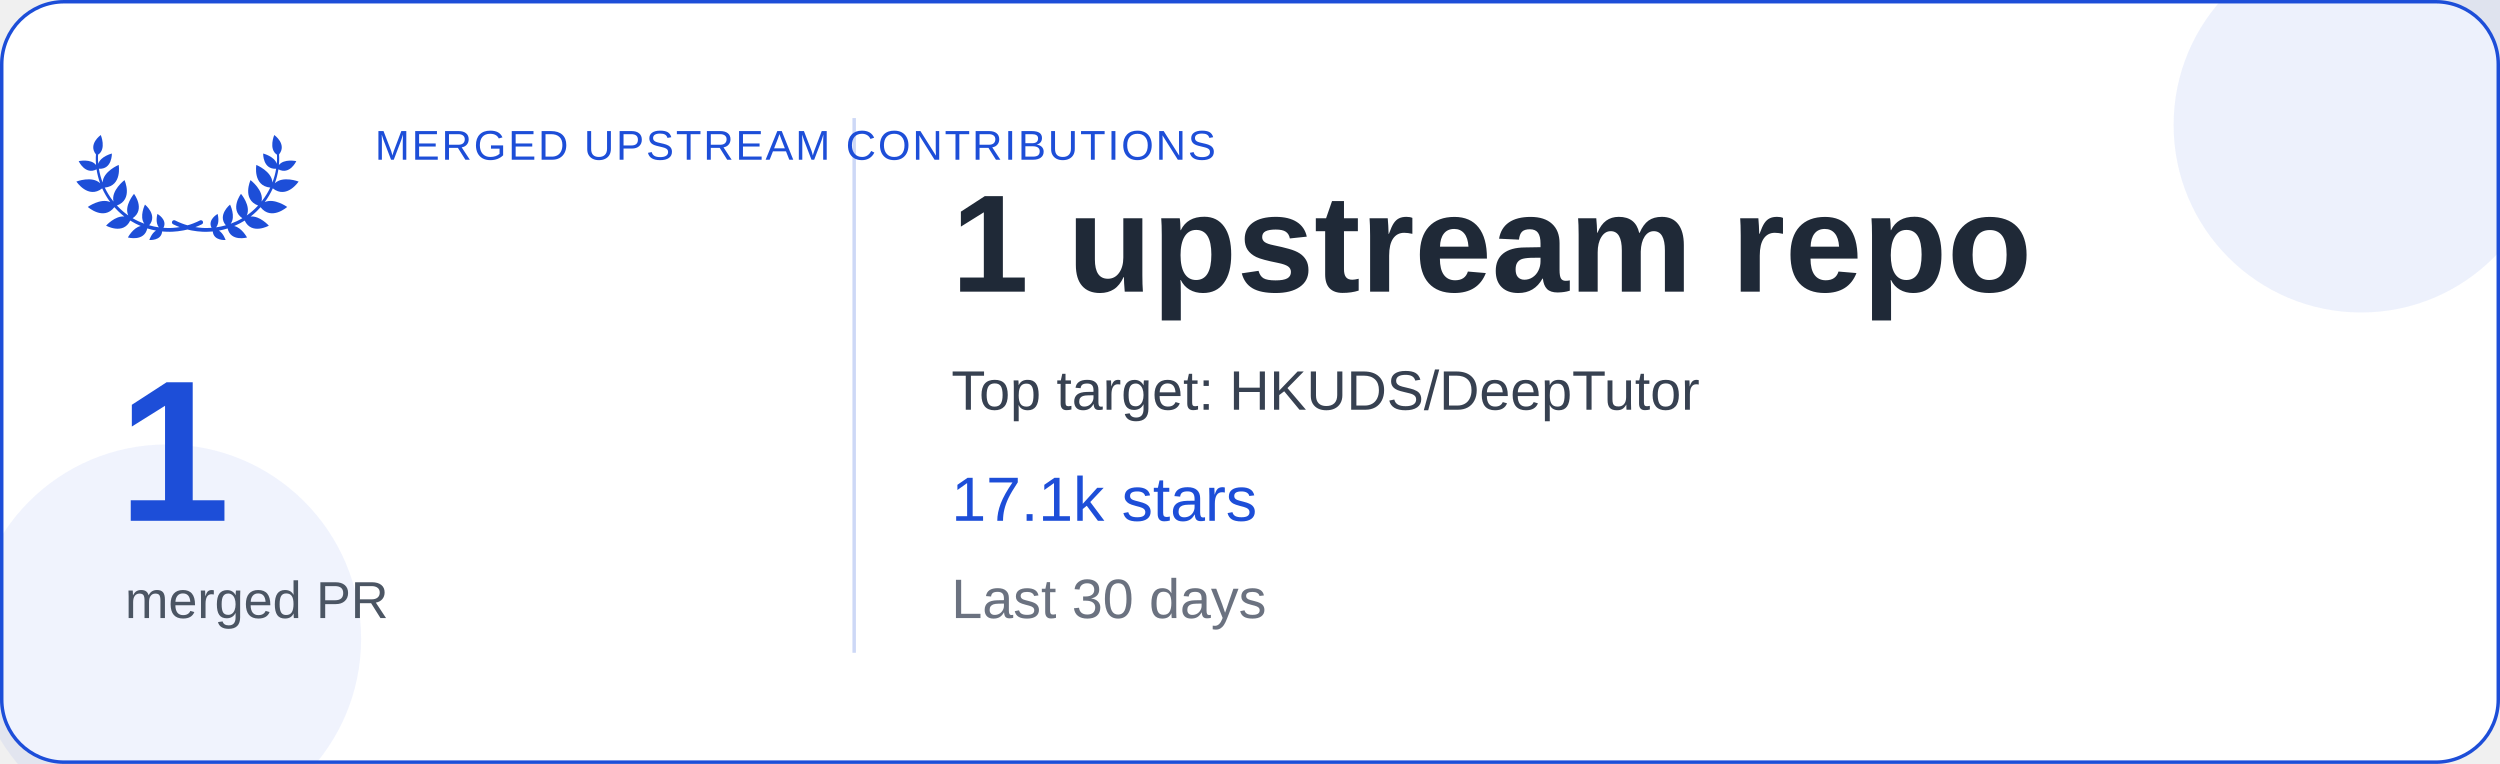
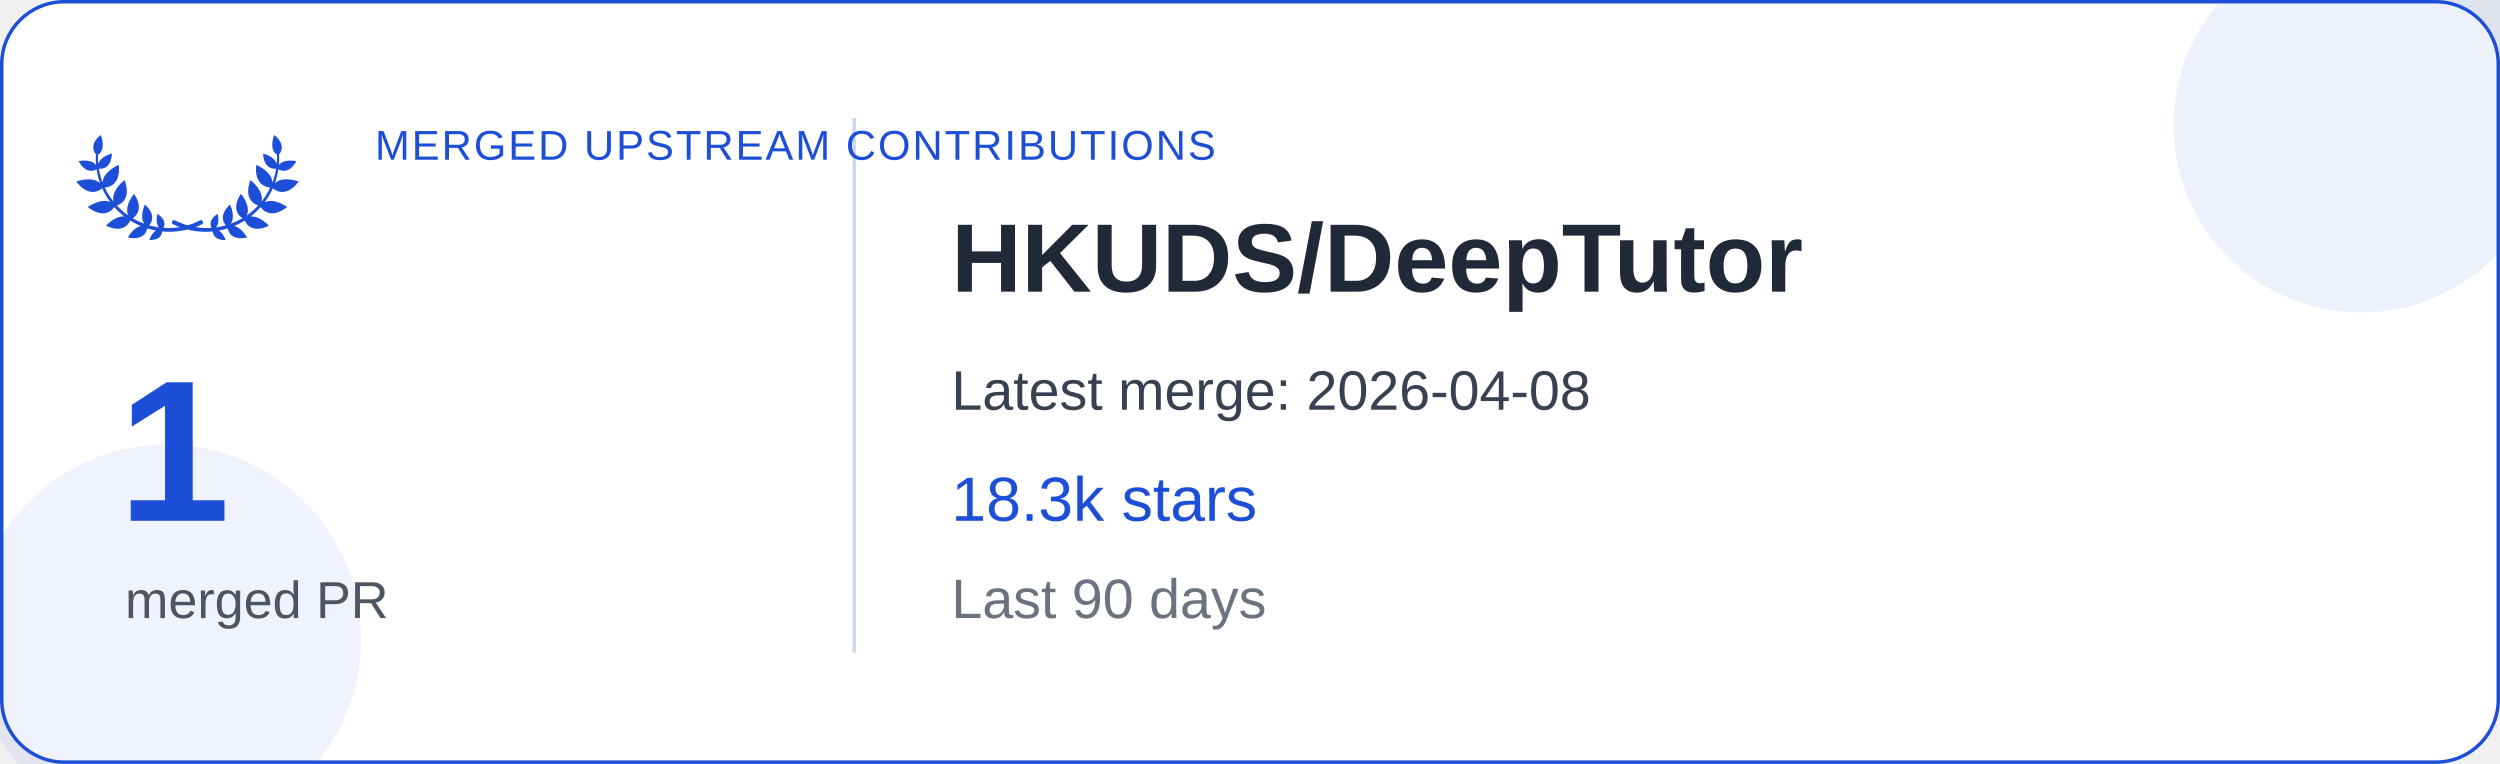
<svg xmlns="http://www.w3.org/2000/svg" width="720" height="220" viewBox="0 0 720 220" fill="none" role="img" aria-label="HKUDS/DeepTutor contribution card">
  <rect x="0.5" y="0.5" width="719" height="219" rx="18" fill="#FFFFFF" stroke="#1D4ED8" />
  <circle cx="680" cy="36" r="54" fill="#1D4ED8" fill-opacity="0.08" />
  <circle cx="48" cy="184" r="56" fill="#1D4ED8" fill-opacity="0.07" />
  <line x1="246" y1="34" x2="246" y2="188" stroke="#1D4ED8" stroke-opacity="0.22" />
  <svg id="decorative-emblem" viewBox="0 0 80 80" width="64" height="64" x="22" y="22" aria-hidden="true">
    <path fill="#1D4ED8" d="M70.71,40.31C75.74,44.3,80,37.86,80,37.86s-5.64-2.17-8.55,0.61c0.59-1.62,1.02-3.31,1.28-5.01c4.08,2.16,6.44-2.95,6.44-2.95s-4.41-0.97-6.26,1.4c0.08-0.91,0.12-1.82,0.1-2.73c-0.01-0.36-0.02-0.73-0.05-1.09c2.96-3.68-1.73-6.99-1.73-6.99s-2.14,5.09,0.98,7.09c0.02,0.33,0.03,0.66,0.03,1c0.01,0.76-0.03,1.52-0.1,2.27c-0.85-2.69-4.91-3.69-4.91-3.69s-0.13,5.78,4.68,5.48c-0.28,1.69-0.73,3.35-1.34,4.95c-0.19-4.03-5.79-6.33-5.79-6.33s-1.33,7.55,5.01,8.16c-0.38,0.8-0.8,1.57-1.25,2.32c-0.56,0.95-1.21,1.84-1.89,2.71c0.97-3.99-3.96-7.72-3.96-7.72s-3.18,6.94,2.73,9.15c-0.38,0.43-0.8,0.81-1.2,1.21c-0.21,0.2-0.43,0.38-0.64,0.58l-0.32,0.29c-0.11,0.09-0.22,0.18-0.33,0.27l-0.67,0.54l-0.7,0.51c-0.08,0.05-0.16,0.11-0.23,0.16c1.62-3.42-2.07-7.77-2.07-7.77s-4.21,5.55,0.49,8.78c-1.34,0.79-2.74,1.45-4.2,1.98c1.91-2.59-0.23-6.89-0.23-6.89s-4.66,3.77-1.52,7.46c-1.15,0.33-2.33,0.57-3.51,0.74c1.46-1.68,0.55-4.83,0.55-4.83s-3.7,2.03-2.18,5c-0.52,0.03-1.05,0.07-1.57,0.06c-0.29,0-0.57,0.01-0.86,0l-0.86-0.04c-0.85-0.06-1.7-0.15-2.54-0.28l0.68-0.27l0.42-0.17l0.41-0.19l0.82-0.38c0.39-0.18,0.55-0.65,0.37-1.03c-0.18-0.39-0.65-0.55-1.03-0.37l-0.04,0.02l-0.77,0.37l-0.39,0.18l-0.39,0.16l-0.79,0.33l-0.8,0.29l-0.4,0.14l-0.41,0.12L40,53.6l-0.51-0.15l-0.41-0.12l-0.4-0.14l-0.8-0.29l-0.79-0.33l-0.39-0.16l-0.39-0.18l-0.77-0.37l-0.04-0.02c-0.39-0.18-0.85-0.01-1.03,0.38c-0.18,0.39-0.01,0.85,0.38,1.03l0.82,0.38l0.41,0.19l0.42,0.17l0.68,0.27c-0.84,0.14-1.69,0.22-2.54,0.28l-0.86,0.04c-0.29,0.01-0.57,0-0.86,0c-0.53,0.01-1.05-0.03-1.57-0.06c1.51-2.98-2.18-5-2.18-5s-0.92,3.15,0.55,4.83c-1.19-0.16-2.36-0.41-3.51-0.74c3.15-3.7-1.52-7.46-1.52-7.46s-2.14,4.31-0.23,6.89c-1.46-0.53-2.86-1.19-4.2-1.98c4.7-3.22,0.49-8.78,0.49-8.78s-3.69,4.34-2.07,7.77c-0.08-0.05-0.16-0.1-0.23-0.16l-0.7-0.51l-0.67-0.54c-0.11-0.09-0.23-0.18-0.33-0.27l-0.32-0.29c-0.21-0.19-0.43-0.38-0.64-0.58c-0.4-0.4-0.82-0.79-1.2-1.21c5.91-2.21,2.73-9.15,2.73-9.15s-4.93,3.73-3.96,7.72c-0.68-0.86-1.33-1.76-1.89-2.71c-0.46-0.75-0.87-1.53-1.25-2.32c6.33-0.61,5.01-8.16,5.01-8.16s-5.6,2.31-5.79,6.33c-0.61-1.6-1.06-3.26-1.34-4.95c4.81,0.3,4.68-5.48,4.68-5.48s-4.05,0.99-4.91,3.69c-0.07-0.76-0.1-1.51-0.1-2.27c0-0.33,0.01-0.66,0.03-1c3.11-2.01,0.98-7.09,0.98-7.09s-4.69,3.31-1.73,6.99C7,28.46,6.99,28.82,6.98,29.18c-0.02,0.91,0.01,1.82,0.1,2.73c-1.84-2.38-6.26-1.4-6.26-1.4s2.37,5.11,6.44,2.95c0.26,1.71,0.69,3.39,1.28,5.01C5.64,35.69,0,37.86,0,37.86s4.26,6.43,9.29,2.45c0.39,0.87,0.83,1.72,1.31,2.54c0.47,0.83,1.01,1.63,1.58,2.4C8.71,43.7,4.11,47,4.11,47s5.7,5.1,9.56,0.08c0.04,0.04,0.07,0.08,0.11,0.12c0.39,0.45,0.82,0.87,1.24,1.3c0.21,0.21,0.44,0.41,0.66,0.61l0.33,0.3c0.11,0.1,0.23,0.19,0.34,0.29l0.69,0.57l0.23,0.17c-3.34-0.34-6.58,3.29-6.58,3.29s6.19,3.47,8.69-1.83c1.2,0.75,2.47,1.41,3.78,1.96c-2.76,0.6-4.62,4.13-4.62,4.13s5.89,1.62,6.98-3.26c1.03,0.32,2.07,0.58,3.13,0.78c-1.63,0.99-2.39,3.38-2.39,3.38s4.31,0.39,4.61-3.07c0.07,0.01,0.14,0.02,0.21,0.02c0.6,0.04,1.2,0.1,1.8,0.09c0.3,0,0.6,0.02,0.9,0.01l0.9-0.03c1.2-0.07,2.41-0.18,3.59-0.42l0.45-0.08c0.15-0.03,0.29-0.07,0.44-0.1L40,55.13l0.81,0.19c0.15,0.03,0.29,0.07,0.44,0.1l0.45,0.08c1.18,0.23,2.39,0.35,3.59,0.42l0.9,0.03c0.3,0.01,0.6-0.01,0.9-0.01c0.6,0,1.2-0.06,1.8-0.09c0.07-0.01,0.14-0.02,0.21-0.02c0.31,3.45,4.61,3.07,4.61,3.07s-0.76-2.39-2.39-3.38c1.06-0.2,2.11-0.46,3.13-0.78c1.09,4.88,6.98,3.26,6.98,3.26s-1.86-3.52-4.62-4.13c1.31-0.55,2.57-1.21,3.78-1.96c2.5,5.3,8.69,1.83,8.69,1.83s-3.24-3.63-6.58-3.29l0.23-0.17l0.69-0.57c0.11-0.1,0.23-0.19,0.34-0.29l0.33-0.3c0.22-0.2,0.45-0.4,0.66-0.61c0.42-0.43,0.85-0.84,1.24-1.3c0.03-0.04,0.07-0.08,0.11-0.12C70.19,52.1,75.89,47,75.89,47s-4.6-3.31-8.08-1.75c0.57-0.77,1.11-1.56,1.58-2.4C69.88,42.03,70.31,41.18,70.71,40.31z" />
  </svg>
  <text x="108" y="46" fill="#1D4ED8" font-family="Arial, sans-serif" font-size="12" letter-spacing="0.05em" textLength="300" lengthAdjust="spacingAndGlyphs">MERGED UPSTREAM CONTRIBUTIONS</text>
  <text x="34" y="150" fill="#1D4ED8" font-family="Arial, sans-serif" font-size="58" font-weight="700">1</text>
  <text x="36" y="178" fill="#4B5563" font-family="Arial, sans-serif" font-size="15">merged PR</text>
-   <text x="274" y="84" fill="#1F2937" font-family="Arial, sans-serif" font-size="40" font-weight="700">1 upstream repo</text>
-   <text x="274" y="118" fill="#374151" font-family="Arial, sans-serif" font-size="16" textLength="420" lengthAdjust="spacingAndGlyphs">Top target: HKUDS/DeepTutor</text>
-   <text x="274" y="150" fill="#1D4ED8" font-family="Arial, sans-serif" font-size="18">17.1k stars</text>
-   <text x="274" y="178" fill="#6B7280" font-family="Arial, sans-serif" font-size="16">Last 30 days</text>
+   <text x="274" y="84" fill="#1F2937" font-family="Arial, sans-serif" font-size="28" font-weight="700">HKUDS/DeepTutor</text>
+   <text x="274" y="118" fill="#374151" font-family="Arial, sans-serif" font-size="16" textLength="420" lengthAdjust="spacingAndGlyphs">Latest merge: 2026-04-08</text>
+   <text x="274" y="150" fill="#1D4ED8" font-family="Arial, sans-serif" font-size="18">18.3k stars</text>
+   <text x="274" y="178" fill="#6B7280" font-family="Arial, sans-serif" font-size="16">Last 90 days</text>
</svg>
